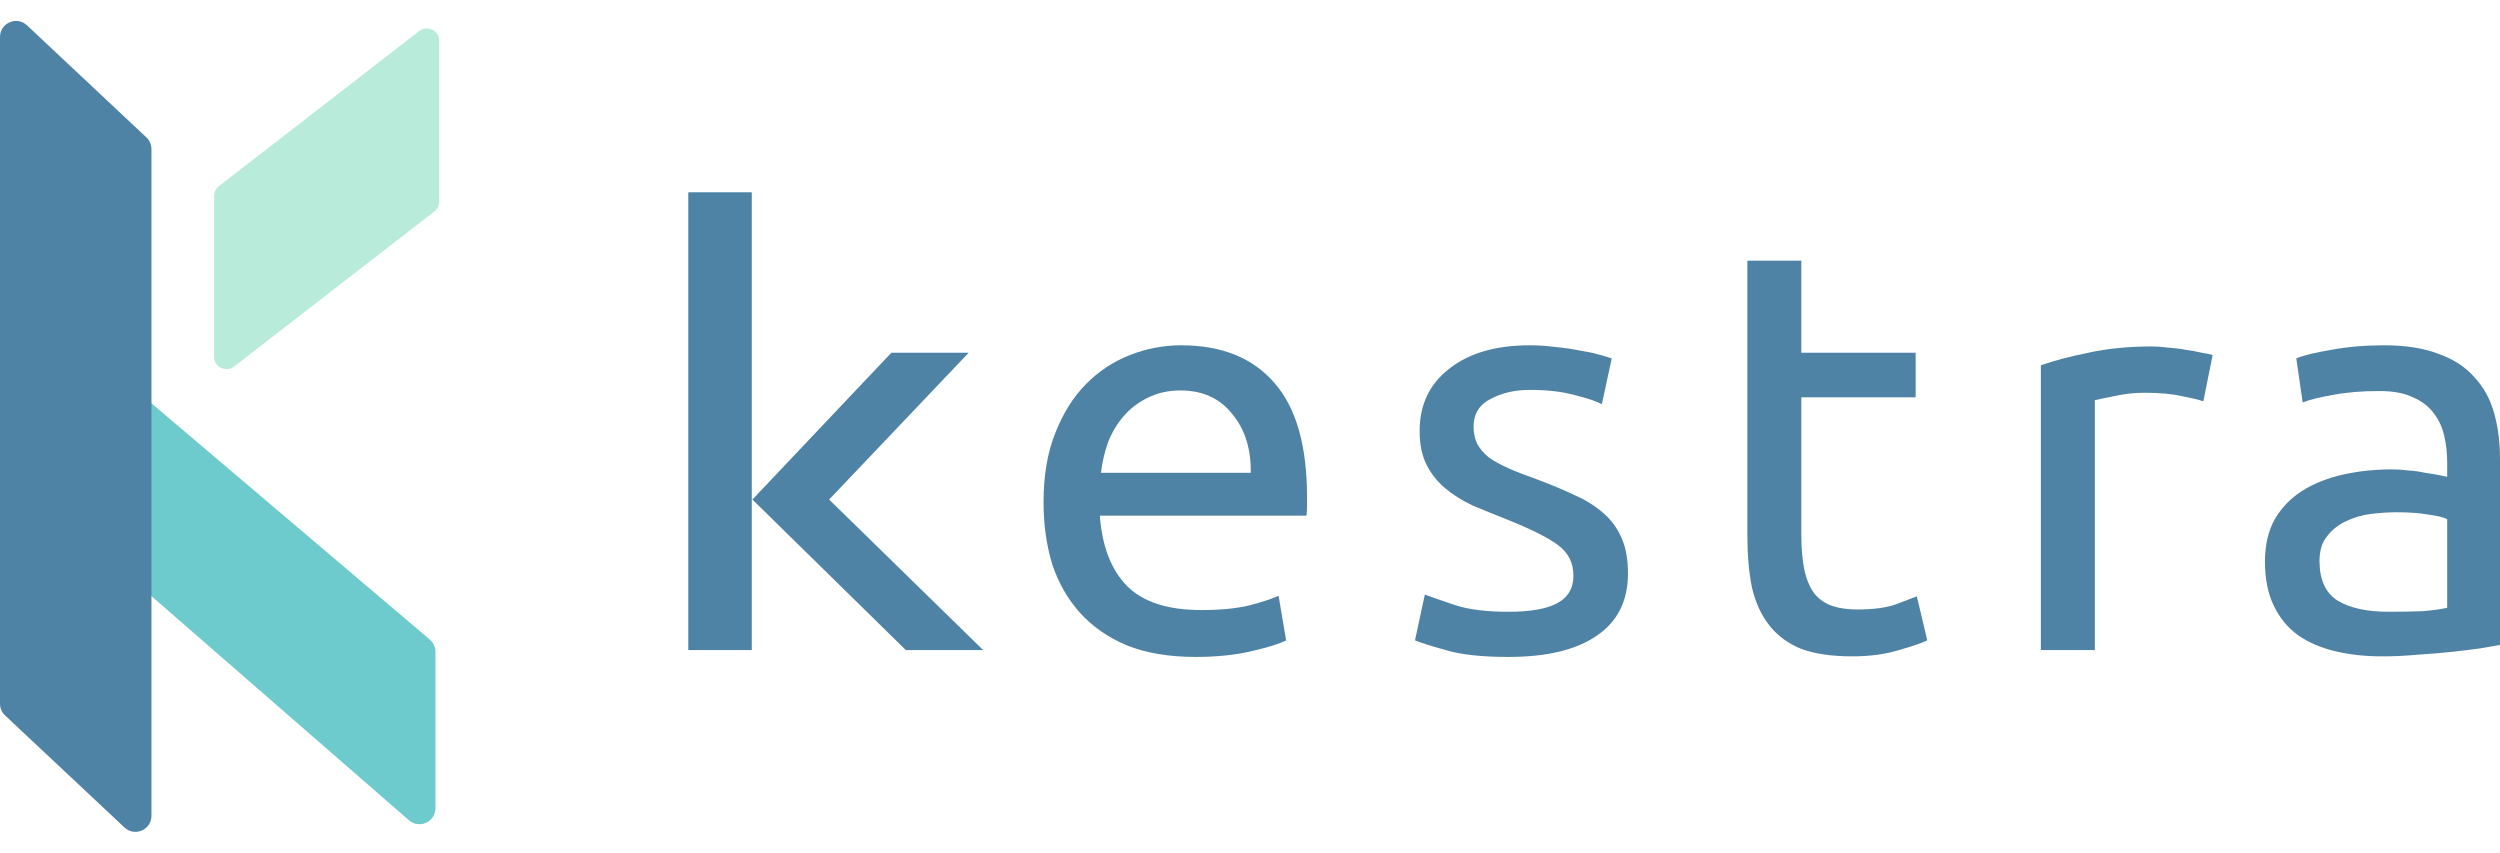
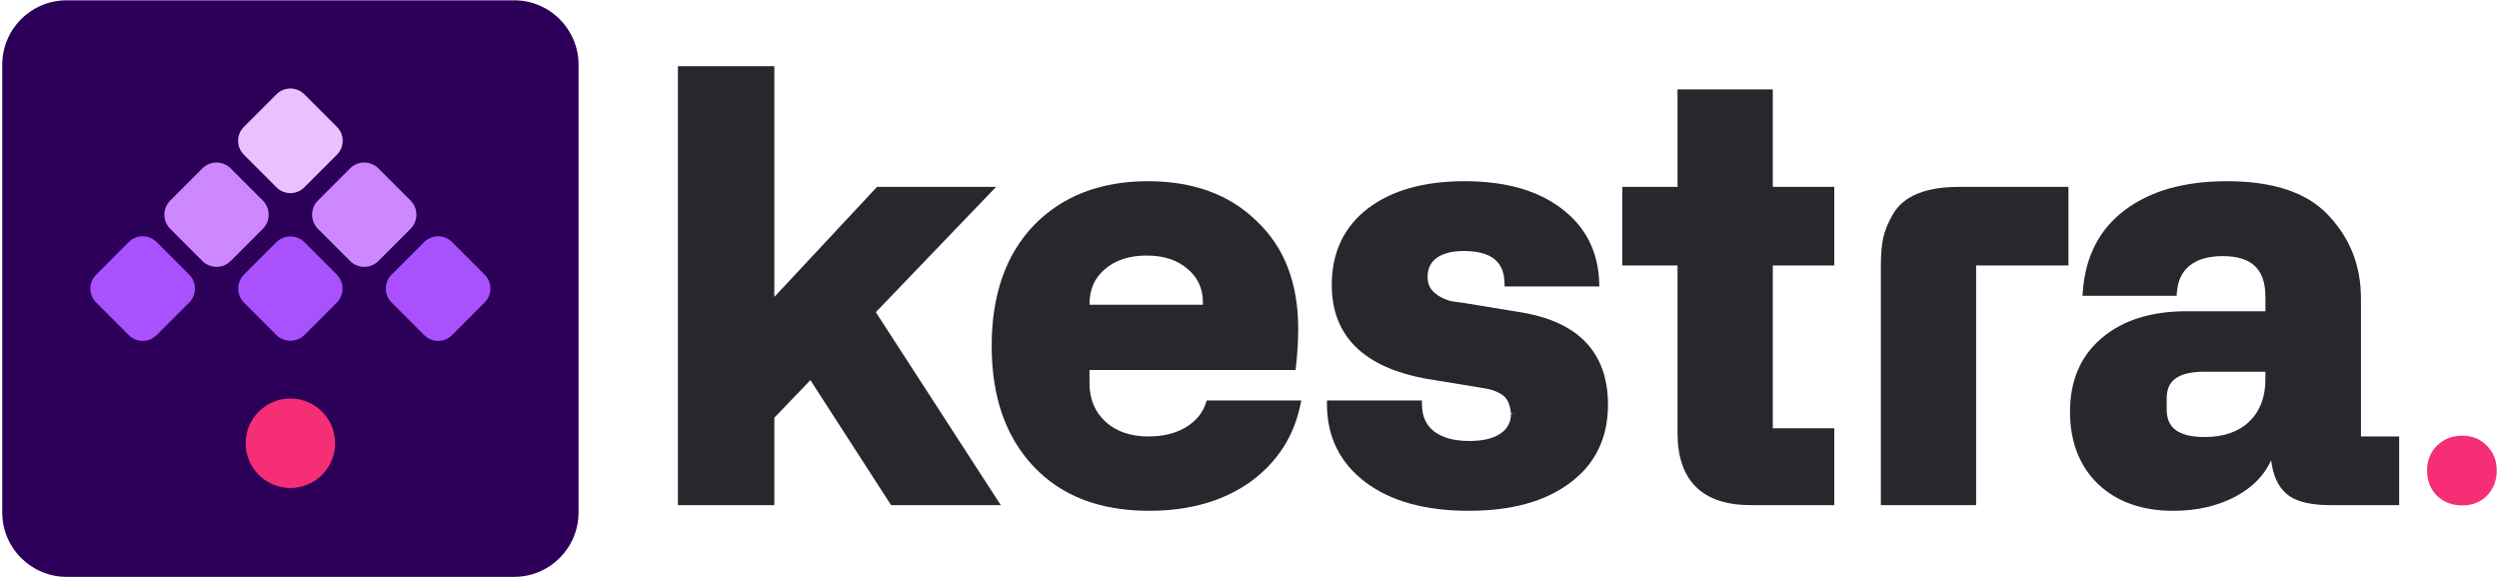
- <svg xmlns="http://www.w3.org/2000/svg" width="642" height="219" viewBox="0 0 642 219" fill="none">
-   <path d="M111.82 207.536V167.372C111.82 166.164 111.289 165.016 110.368 164.234L0 70.567V119.233L105.012 210.641C107.673 212.957 111.82 211.065 111.82 207.536Z" fill="#6DCACD" />
-   <path d="M37.595 35.281L6.922 6.496C4.297 4.032 0 5.895 0 9.498V180.717C0 181.855 0.47 182.941 1.299 183.719L31.972 212.504C34.597 214.968 38.894 213.104 38.894 209.502V38.283C38.894 37.145 38.424 36.059 37.595 35.281Z" fill="#4F83A5" />
-   <path d="M60.125 94.112C58.044 95.727 54.981 94.274 54.981 91.672V50.259C54.981 49.308 55.425 48.409 56.185 47.819L107.648 7.978C109.729 6.363 112.792 7.816 112.792 10.418V51.831C112.792 52.782 112.349 53.681 111.588 54.271L60.125 94.112Z" fill="#B8EBD9" />
-   <path d="M176.753 49.376H193.06V166.94H176.753V49.376ZM193.221 128.282L228.903 90.579H248.762L212.919 128.282L252.476 166.94H232.617L193.221 128.282Z" fill="#4F83A5" />
-   <path d="M267.982 128.906C267.982 122.151 268.975 116.278 270.962 111.285C272.949 106.194 275.582 101.984 278.861 98.656C282.14 95.327 285.916 92.831 290.188 91.167C294.46 89.502 298.832 88.67 303.303 88.67C313.736 88.67 321.734 91.901 327.298 98.362C332.862 104.726 335.644 114.466 335.644 127.585C335.644 128.172 335.644 128.955 335.644 129.934C335.644 130.816 335.595 131.648 335.495 132.431H282.438C283.034 140.361 285.369 146.381 289.443 150.493C293.517 154.605 299.875 156.661 308.52 156.661C313.388 156.661 317.462 156.269 320.741 155.486C324.119 154.605 326.652 153.773 328.342 152.99L330.279 164.444C328.59 165.325 325.609 166.255 321.337 167.234C317.164 168.213 312.395 168.702 307.029 168.702C300.273 168.702 294.411 167.723 289.443 165.765C284.574 163.709 280.55 160.919 277.371 157.395C274.191 153.871 271.807 149.71 270.217 144.913C268.727 140.018 267.982 134.682 267.982 128.906ZM321.188 121.417C321.287 115.25 319.697 110.208 316.419 106.292C313.239 102.278 308.818 100.271 303.154 100.271C299.975 100.271 297.143 100.908 294.659 102.18C292.275 103.355 290.238 104.921 288.549 106.879C286.86 108.837 285.518 111.089 284.525 113.634C283.63 116.18 283.034 118.774 282.736 121.417H321.188Z" fill="#4F83A5" />
-   <path d="M387.362 157.101C393.026 157.101 397.199 156.367 399.881 154.899C402.663 153.43 404.054 151.08 404.054 147.85C404.054 144.521 402.713 141.878 400.03 139.92C397.348 137.962 392.926 135.759 386.766 133.312C383.785 132.137 380.904 130.962 378.122 129.788C375.439 128.515 373.104 127.046 371.117 125.382C369.13 123.718 367.54 121.711 366.348 119.361C365.156 117.012 364.56 114.124 364.56 110.697C364.56 103.942 367.093 98.607 372.16 94.691C377.228 90.677 384.133 88.67 392.877 88.67C395.062 88.67 397.248 88.817 399.434 89.111C401.62 89.307 403.657 89.6 405.545 89.992C407.433 90.285 409.072 90.628 410.463 91.02C411.953 91.411 413.096 91.754 413.891 92.048L411.357 103.796C409.867 103.012 407.532 102.229 404.352 101.446C401.173 100.565 397.348 100.124 392.877 100.124C389.002 100.124 385.623 100.908 382.742 102.474C379.861 103.942 378.42 106.292 378.42 109.523C378.42 111.187 378.718 112.655 379.314 113.928C380.01 115.201 381.003 116.375 382.295 117.452C383.686 118.431 385.375 119.361 387.362 120.242C389.349 121.124 391.734 122.054 394.516 123.033C398.192 124.403 401.471 125.774 404.352 127.144C407.234 128.417 409.668 129.934 411.655 131.697C413.742 133.459 415.331 135.613 416.424 138.158C417.517 140.605 418.064 143.64 418.064 147.262C418.064 154.311 415.381 159.647 410.016 163.269C404.75 166.891 397.199 168.702 387.362 168.702C380.507 168.702 375.141 168.115 371.266 166.94C367.391 165.863 364.758 165.031 363.367 164.444L365.901 152.696C367.491 153.283 370.024 154.164 373.502 155.339C376.979 156.514 381.599 157.101 387.362 157.101Z" fill="#4F83A5" />
-   <path d="M462.582 90.579H491.943V102.033H462.582V137.277C462.582 141.095 462.881 144.277 463.477 146.822C464.073 149.269 464.967 151.227 466.159 152.696C467.352 154.066 468.842 155.045 470.63 155.633C472.419 156.22 474.505 156.514 476.89 156.514C481.063 156.514 484.392 156.073 486.875 155.192C489.459 154.213 491.247 153.528 492.241 153.136L494.923 164.444C493.532 165.129 491.098 165.961 487.621 166.94C484.143 168.017 480.169 168.555 475.698 168.555C470.432 168.555 466.06 167.919 462.582 166.646C459.204 165.276 456.472 163.269 454.385 160.626C452.299 157.982 450.809 154.752 449.914 150.934C449.119 147.018 448.722 142.514 448.722 137.424V66.937H462.582V90.579Z" fill="#4F83A5" />
-   <path d="M552.708 88.964C553.9 88.964 555.241 89.062 556.732 89.258C558.321 89.356 559.861 89.551 561.352 89.845C562.842 90.041 564.183 90.285 565.376 90.579C566.667 90.775 567.611 90.971 568.207 91.167L565.823 103.061C564.73 102.67 562.892 102.229 560.308 101.74C557.824 101.152 554.595 100.859 550.621 100.859C548.038 100.859 545.454 101.152 542.871 101.74C540.387 102.229 538.748 102.572 537.953 102.768V166.94H524.092V93.81C527.371 92.635 531.445 91.558 536.313 90.579C541.182 89.502 546.647 88.964 552.708 88.964Z" fill="#4F83A5" />
-   <path d="M613.385 157.101C616.664 157.101 619.545 157.052 622.029 156.954C624.612 156.759 626.748 156.465 628.438 156.073V133.312C627.444 132.822 625.805 132.431 623.519 132.137C621.333 131.746 618.651 131.55 615.471 131.55C613.385 131.55 611.149 131.697 608.765 131.99C606.479 132.284 604.343 132.92 602.356 133.899C600.468 134.78 598.878 136.053 597.587 137.717C596.295 139.284 595.649 141.389 595.649 144.032C595.649 148.927 597.239 152.353 600.419 154.311C603.598 156.171 607.92 157.101 613.385 157.101ZM612.193 88.67C617.757 88.67 622.426 89.404 626.202 90.873C630.077 92.243 633.157 94.25 635.442 96.894C637.827 99.439 639.516 102.523 640.51 106.145C641.503 109.669 642 113.585 642 117.893V165.618C640.808 165.814 639.118 166.108 636.933 166.499C634.846 166.793 632.462 167.087 629.779 167.381C627.096 167.674 624.165 167.919 620.986 168.115C617.906 168.409 614.825 168.555 611.745 168.555C607.374 168.555 603.35 168.115 599.673 167.234C595.997 166.353 592.818 164.982 590.135 163.122C587.452 161.164 585.366 158.619 583.875 155.486C582.385 152.353 581.64 148.584 581.64 144.179C581.64 139.969 582.484 136.347 584.174 133.312C585.962 130.277 588.347 127.83 591.327 125.97C594.308 124.109 597.786 122.739 601.76 121.858C605.734 120.977 609.907 120.536 614.279 120.536C615.67 120.536 617.111 120.634 618.601 120.83C620.091 120.928 621.482 121.124 622.774 121.417C624.165 121.613 625.357 121.809 626.351 122.005C627.345 122.2 628.04 122.347 628.438 122.445V118.627C628.438 116.375 628.189 114.173 627.692 112.019C627.196 109.767 626.301 107.809 625.01 106.145C623.718 104.383 621.93 103.012 619.644 102.033C617.458 100.956 614.577 100.418 611 100.418C606.43 100.418 602.406 100.761 598.928 101.446C595.55 102.033 593.016 102.67 591.327 103.355L589.688 92.048C591.476 91.264 594.457 90.53 598.63 89.845C602.803 89.062 607.324 88.67 612.193 88.67Z" fill="#4F83A5" />
+ <svg xmlns="http://www.w3.org/2000/svg" width="1044" height="241" viewBox="0 0 1044 241" fill="none">
+   <path d="M323.487 27.641H283.212V210.944H323.487V174.435L338.55 158.736L372.269 210.944H418.091L365.891 130.359L416.133 78.038H366.402L323.487 123.994V27.641Z" fill="#26282D" />
+   <path d="M740.62 37.342H700.819V78.038H677.75V110.86H700.819V180.81C700.819 190.591 703.306 198.202 708.544 203.354C713.777 208.502 721.499 210.944 731.426 210.944H766.292V178.831H740.62V110.86H766.292V78.038H740.62V37.342Z" fill="#26282D" />
+   <path fill-rule="evenodd" clip-rule="evenodd" d="M479.561 75.672C459.903 75.672 443.994 81.743 431.993 93.987L431.983 93.998C420.133 106.335 414.291 123.23 414.291 144.491C414.291 165.516 420.054 182.324 431.736 194.736C443.436 207.168 459.603 213.31 480.034 213.31C496.679 213.31 510.721 209.385 522.066 201.444L522.075 201.438L522.084 201.432C533.422 193.251 540.502 182.439 543.262 169.046L543.634 167.238H504.142L503.802 168.274C502.429 172.466 499.649 175.858 495.35 178.454C491.134 180.968 485.973 182.262 479.797 182.262C472.284 182.262 466.361 180.184 461.881 176.147C457.413 172.043 455.157 166.703 455.157 159.988V154.513H541.233L541.389 153.184C542.027 147.766 542.346 142.463 542.346 137.274C542.346 118.267 536.601 103.207 524.964 92.297C513.588 81.171 498.398 75.672 479.561 75.672ZM461.617 112.386C465.934 108.654 471.707 106.719 479.088 106.719C486.226 106.719 491.844 108.612 496.087 112.269L496.097 112.278L496.108 112.287C500.4 115.852 502.544 120.506 502.544 126.391V127.252H455.157V126.864C455.157 120.808 457.312 116.034 461.605 112.396L461.617 112.386Z" fill="#26282D" />
+   <path fill-rule="evenodd" clip-rule="evenodd" d="M611.822 75.672C594.969 75.672 581.44 79.426 571.396 87.102L571.391 87.105C561.367 94.828 556.372 105.539 556.372 119.056C556.372 129.61 559.676 138.259 566.374 144.853C573.034 151.41 582.911 155.799 595.818 158.156L595.831 158.159L618.933 161.95L618.953 161.952C622.83 162.485 625.72 163.531 627.739 164.993L627.749 165L627.758 165.007C629.605 166.3 630.875 168.723 631.257 172.716C631.239 176.299 629.816 179.004 626.938 180.991L626.924 181.001C624.047 183.035 619.751 184.155 613.834 184.155C607.335 184.155 602.459 182.74 599.025 180.096C595.742 177.509 594.044 173.8 594.044 168.743V167.238H554.361V168.743C554.361 182.296 559.7 193.192 570.333 201.29L570.338 201.293C581.014 209.362 595.489 213.31 613.597 213.31C631.307 213.31 645.466 209.481 655.905 201.652C666.483 193.778 671.769 182.829 671.769 168.979C671.769 158.072 668.647 149.253 662.262 142.701C655.903 136.177 646.474 132.071 634.179 130.228L634.168 130.226L611.811 126.559L611.793 126.556C609.018 126.171 607.119 125.9 606.089 125.742C605.269 125.531 604.196 125.14 602.851 124.542C601.591 123.982 600.339 123.166 599.097 122.07C597.327 120.495 596.41 118.4 596.41 115.625C596.41 112.111 597.679 109.549 600.169 107.731C602.736 105.859 606.479 104.827 611.586 104.827C617.45 104.827 621.609 106.03 624.309 108.193C626.953 110.312 628.426 113.539 628.537 118.146L628.572 119.614H668.149L668.1 118.062C667.692 105.085 662.439 94.718 652.364 87.099C642.32 79.424 628.751 75.672 611.822 75.672ZM655.003 200.448L655.905 201.652L655.901 201.655L655.003 200.448ZM598.099 181.283L599.018 180.091L599.025 180.096L599.03 180.1L598.099 181.283ZM632.762 172.647L631.263 172.785L631.257 172.716L631.257 172.647H632.762Z" fill="#26282D" />
+   <path fill-rule="evenodd" clip-rule="evenodd" d="M930.292 75.672C912.724 75.672 898.493 79.625 887.748 87.684C877.024 95.707 871.165 107.173 870.113 121.906L869.998 123.518H909.329L909.433 122.125C909.803 117.171 911.589 113.524 914.682 110.993L914.685 110.991C917.876 108.367 922.461 106.956 928.635 106.956C934.847 106.956 939.227 108.443 942.057 111.152C944.875 113.849 946.414 118.004 946.414 123.906V129.973H913.611C898.773 129.973 886.836 133.665 877.973 141.216C869.151 148.718 864.785 159.021 864.785 171.937C864.785 184.417 868.648 194.534 876.482 202.12L876.494 202.131C884.403 209.628 894.938 213.31 907.932 213.31C917.841 213.31 926.611 211.294 934.198 207.215L934.209 207.209C941.114 203.422 946.016 198.432 948.797 192.219L949.154 194.419L949.158 194.439C950.153 200.078 952.518 204.386 956.398 207.12L956.407 207.126L956.417 207.133C960.264 209.756 966.077 210.944 973.59 210.944H1002.3V182.262H986.334V124.616C986.334 111.078 981.821 99.507 972.796 89.99C963.873 80.329 949.575 75.672 930.292 75.672ZM905.178 166.258C905.178 162.46 906.452 159.821 908.85 158.068C911.336 156.251 915.248 155.223 920.827 155.223H946.414V158.332C946.414 165.888 944.123 171.738 939.66 176.057C935.194 180.3 929.056 182.499 921.064 182.499C915.409 182.499 911.442 181.443 908.918 179.571C906.478 177.762 905.178 175.033 905.178 171.109V166.258Z" fill="#26282D" />
+   <path d="M818.496 78.038C804.834 78.038 795.324 81.628 790.812 89.437C788.858 92.776 787.494 96.07 786.744 99.316L786.741 99.33L786.738 99.344C786.079 102.477 785.76 106.295 785.76 110.775V210.944H825.561V110.86H864.128V78.038H818.496Z" fill="#26282D" />
+   <path d="M1028.68 211.054C1024.39 211.054 1020.83 209.693 1018.01 206.971C1015.3 204.131 1013.95 200.639 1013.95 196.497C1013.95 192.355 1015.3 188.923 1018.01 186.201C1020.83 183.361 1024.39 181.941 1028.68 181.941C1032.85 181.941 1036.29 183.361 1039 186.201C1041.71 188.923 1043.06 192.355 1043.06 196.497C1043.06 200.639 1041.71 204.131 1039 206.971C1036.29 209.693 1032.85 211.054 1028.68 211.054Z" fill="#F62E76" />
+   <path d="M0.937 27.046C0.937 12.181 12.987 0.131 27.852 0.131H214.783C229.647 0.131 241.698 12.181 241.698 27.046V213.977C241.698 228.842 229.647 240.892 214.783 240.892H27.852C12.987 240.892 0.937 228.842 0.937 213.977V27.046Z" fill="#2C0059" />
+   <path d="M115.404 101.178C118.669 97.913 123.963 97.913 127.228 101.178L140.65 114.6C143.915 117.865 143.915 123.159 140.65 126.424L127.228 139.846C123.963 143.111 118.669 143.111 115.404 139.846L101.982 126.424C98.717 123.159 98.717 117.865 101.982 114.6L115.404 101.178Z" fill="#A950FF" />
+   <path d="M177.223 101.071C180.429 97.864 185.628 97.864 188.835 101.071L202.468 114.704C205.675 117.911 205.675 123.11 202.468 126.317L188.835 139.95C185.628 143.157 180.429 143.157 177.223 139.95L163.589 126.317C160.383 123.11 160.383 117.911 163.589 114.704L177.223 101.071Z" fill="#A950FF" />
+   <path d="M115.51 39.36C118.717 36.154 123.916 36.154 127.123 39.36L140.756 52.994C143.963 56.2 143.963 61.4 140.756 64.606L127.123 78.24C123.916 81.446 118.717 81.446 115.51 78.24L101.877 64.606C98.67 61.4 98.67 56.2 101.877 52.994L115.51 39.36Z" fill="#E9C1FF" />
+   <path d="M109.797 83.744C113.062 87.009 113.062 92.303 109.797 95.568L96.375 108.99C93.11 112.255 87.816 112.255 84.551 108.99L71.129 95.568C67.864 92.303 67.864 87.009 71.129 83.744L84.551 70.322C87.816 67.057 93.11 67.057 96.375 70.322L109.797 83.744Z" fill="#CD88FF" />
+   <path d="M79.045 114.704C82.252 117.911 82.252 123.11 79.045 126.317L65.412 139.95C62.205 143.157 57.006 143.157 53.799 139.95L40.166 126.317C36.959 123.11 36.959 117.911 40.166 114.704L53.799 101.071C57.006 97.864 62.205 97.864 65.412 101.071L79.045 114.704Z" fill="#A950FF" />
+   <path d="M171.507 83.744C174.772 87.009 174.772 92.303 171.507 95.568L158.085 108.99C154.82 112.255 149.526 112.255 146.261 108.99L132.839 95.568C129.574 92.303 129.574 87.009 132.839 83.744L146.261 70.322C149.526 67.057 154.82 67.057 158.085 70.322L171.507 83.744Z" fill="#CD88FF" />
+   <path d="M134.525 171.891C141.82 179.186 141.82 191.013 134.525 198.308C127.231 205.602 115.404 205.602 108.109 198.308C100.815 191.013 100.815 179.186 108.109 171.891C115.404 164.597 127.231 164.597 134.525 171.891Z" fill="#F62E76" />
</svg>
